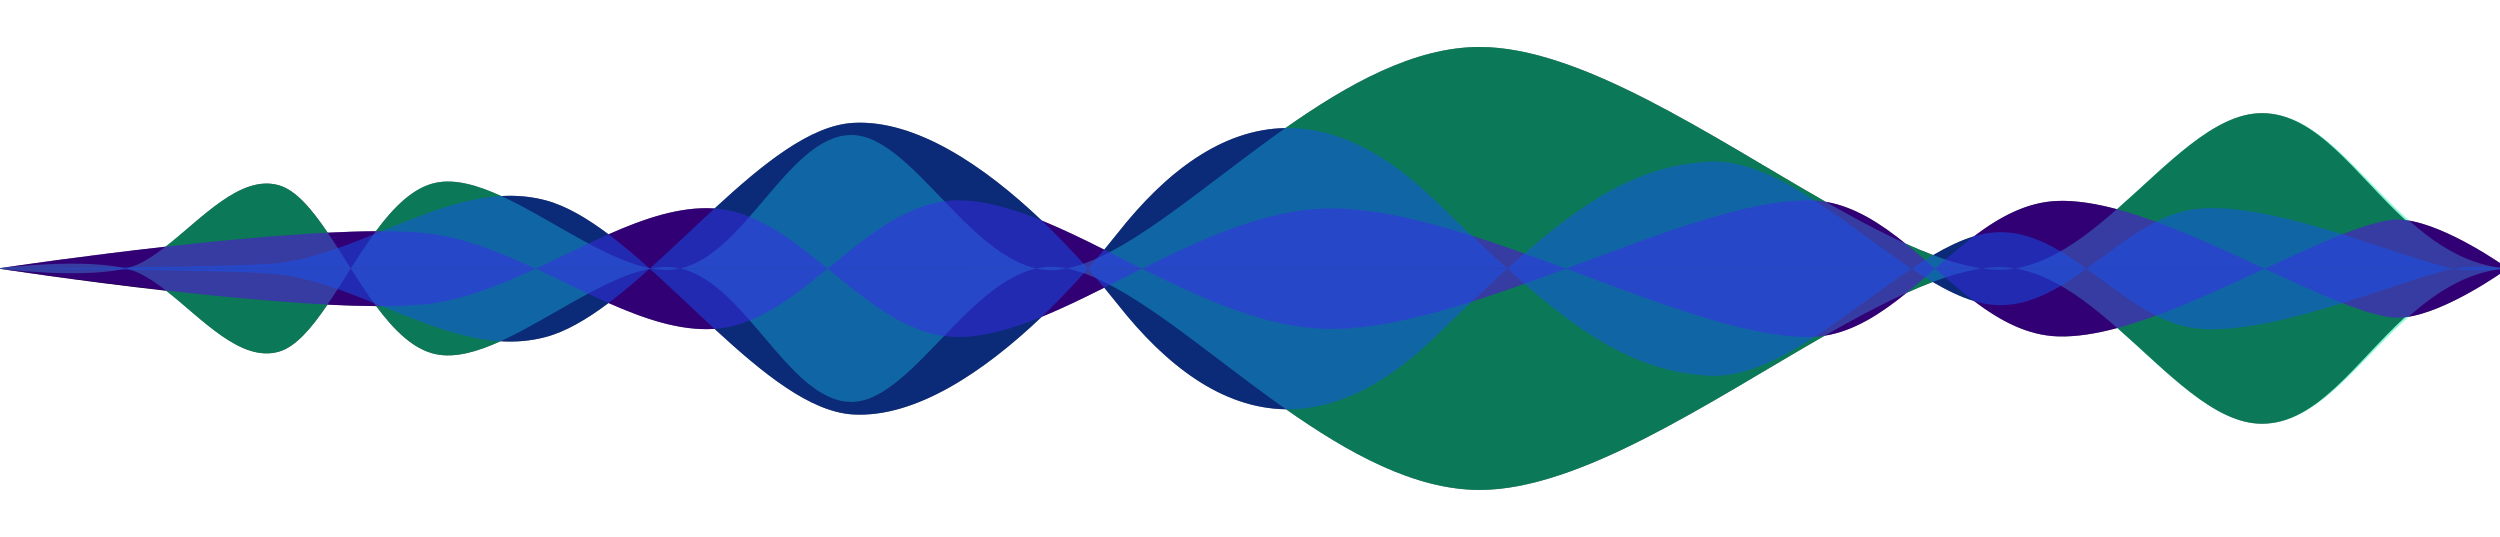
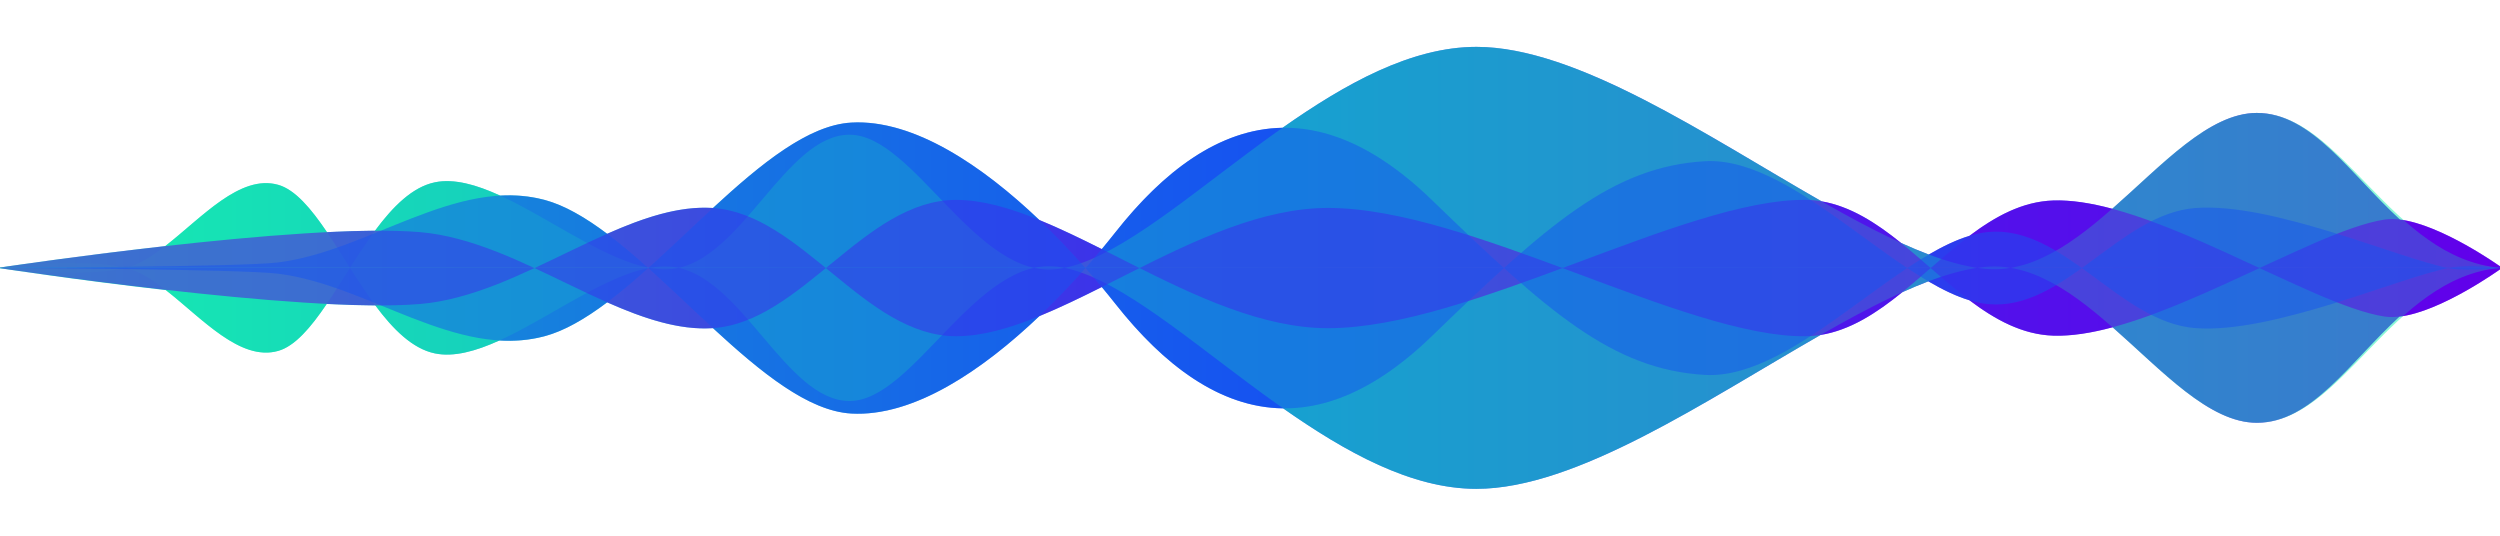
- <svg xmlns="http://www.w3.org/2000/svg" version="1.1" width="149" height="32" viewBox="0 0 149 32">
-   <path fill="#000" d="M76.611 7.633c3.728-2.621 7.675-4.833 11.578-4.833 6 0 13.778 5.319 20.623 9.227 1.723 0.292 3.26 1.288 4.745 2.484 0.566 0.258 1.119 0.49 1.658 0.693 0.837-0.489 1.65-0.882 2.431-1.118 1.542-1.164 3.161-2.048 5.002-2.111 1.065-0.036 2.26 0.155 3.529 0.494 2.99-2.625 5.776-5.72 8.627-5.723 3.291-0.004 5.573 3.64 8.56 6.37 2.482 0.308 5.917 2.754 6.098 2.883-0.181 0.13-3.645 2.62-6.129 2.912-2.972 2.727-5.249 6.346-8.529 6.342-2.844-0.003-5.623-3.083-8.606-5.704-1.277 0.343-2.479 0.536-3.55 0.5-1.841-0.063-3.459-0.947-5.002-2.111-0.788-0.238-1.611-0.636-2.457-1.133-0.508 0.192-1.029 0.411-1.562 0.652-1.524 1.235-3.101 2.267-4.877 2.551-6.829 3.905-14.579 9.192-20.561 9.192-3.89 0-7.825-2.198-11.542-4.808-3.815-0.048-7.162-2.622-10.007-6.228-0.259-0.329-0.535-0.669-0.825-1.018-1.279 0.64-2.526 1.245-3.731 1.738-3.384 3.222-7.495 6.029-11.23 5.818-2.574-0.145-5.406-2.465-8.265-5.101-0.016 0.001-0.032 0.002-0.049 0.003-2.006 0.121-4.106-0.587-6.271-1.544-1.294 0.972-2.556 1.712-3.762 2.030-0.893 0.236-1.785 0.303-2.678 0.249-1.4 0.636-2.718 1.007-3.852 0.771-1.334-0.277-2.491-1.43-3.557-2.865-0.901-0.005-1.878-0.036-2.903-0.087-0.949 1.397-1.889 2.517-2.901 2.804-2.268 0.643-4.54-1.937-6.71-3.633-5.185-0.581-10.044-1.328-10.044-1.328s-0.046 0-0.047 0l0.229-0.026c0.889-0.132 5.012-0.733 9.825-1.273 2.181-1.695 4.467-4.308 6.747-3.662 1.018 0.288 1.963 1.419 2.917 2.828 1.012-0.050 1.977-0.081 2.868-0.086 1.071-1.446 2.234-2.611 3.576-2.89 1.146-0.238 2.481 0.144 3.9 0.793 0.876-0.049 1.752 0.020 2.63 0.251 1.206 0.318 2.468 1.058 3.762 2.030 2.165-0.958 4.265-1.665 6.271-1.544 0.016 0.001 0.032 0.002 0.049 0.003 2.859-2.636 5.691-4.955 8.265-5.101 3.735-0.211 7.846 2.596 11.23 5.818 1.204 0.493 2.452 1.098 3.731 1.738 0.29-0.349 0.566-0.689 0.825-1.018 2.836-3.595 6.171-6.164 9.971-6.228z" />
-   <path fill="#16f0af" opacity="0.5" d="M-0.186 16c0 0 5.38-0.684 7.908 0.063 2.8 0.827 5.851 5.76 8.894 4.898s5.436-9.254 9.361-10.071 10.063 5.646 14.191 5.172c4.129-0.474 6.737-8.016 10.581-8.016s7.583 8.703 12.48 8.016c6.24-0.874 15.724-13.263 24.96-13.263s22.688 12.605 30.458 13.263c6.194 0.524 11.037-9.306 16.156-9.317s7.974 8.667 14.559 9.254z" />
-   <path fill="#16f0af" opacity="0.5" d="M-0.186 16c0 0 5.38 0.684 7.908-0.063 2.8-0.827 5.851-5.76 8.894-4.898s5.436 9.254 9.361 10.071 10.063-5.646 14.191-5.172c4.129 0.474 6.737 8.016 10.581 8.016s7.583-8.703 12.48-8.016c6.24 0.874 15.724 13.263 24.96 13.263s22.688-12.605 30.458-13.263c6.194-0.524 11.037 9.306 16.156 9.317s7.974-8.667 14.559-9.254z" />
-   <path fill="#6200ea" opacity="0.5" d="M149.468 15.995c0 0-4.522-3.258-7.024-2.88-4.47 0.676-14.031 7.13-19.797 6.934-5.622-0.191-9.175-8.052-14.8-8.109-7.219-0.074-20.059 7.665-28.514 7.665-7.833 0-16.081-7.665-22.214-7.665-5.491 0-9.241 7.344-14.58 7.665s-11.35-5.224-17.452-5.739c-7.112-0.601-25.221 2.135-25.221 2.135z" />
-   <path fill="#6200ea" opacity="0.5" d="M149.468 16c0 0-4.518 3.286-7.024 2.91-4.47-0.671-14.031-7.13-19.797-6.934-5.622 0.191-9.175 8.052-14.8 8.109-7.219 0.074-20.059-7.665-28.514-7.665-7.833 0-16.081 7.665-22.214 7.665-5.491 0-9.241-7.344-14.58-7.665s-11.35 5.227-17.452 5.739c-7.112 0.597-25.221-2.159-25.221-2.159z" />
-   <path fill="#1654f0" opacity="0.5" d="M-0.134 15.995c0 0 14.507-0.041 16.747-0.32 5.401-0.672 10.631-5.128 15.893-3.74 5.707 1.505 12.658 12.446 18.347 12.767s12.249-6.357 15.787-10.842c4.876-6.181 11.226-9.329 18.88-1.926 6.889 6.663 10.782 10.139 16.32 10.46s12.028-8.069 16.911-8.534c4.529-0.432 7.846 5.388 12.383 5.739 4.594 0.356 12.122-3.004 15.186-3.605 1.047-0.205 3.2 0 3.2 0z" />
-   <path fill="#1654f0" opacity="0.5" d="M-0.134 16c0 0 14.507 0.071 16.747 0.35 5.401 0.672 10.631 5.128 15.893 3.74 5.707-1.505 12.658-12.446 18.347-12.767s12.249 6.357 15.787 10.842c4.876 6.181 11.226 9.329 18.88 1.926 6.889-6.663 10.782-10.139 16.32-10.46s12.028 8.069 16.911 8.535c4.529 0.432 7.846-5.388 12.383-5.739 4.594-0.356 12.122 3.009 15.186 3.605 1.047 0.204 3.2-0.030 3.2-0.030z" />
+ <svg xmlns="http://www.w3.org/2000/svg" width="100%" height="100%" viewBox="0 0 1400 300" version="1.1" xml:space="preserve" style="fill-rule:evenodd;clip-rule:evenodd;stroke-linejoin:round;stroke-miterlimit:1.414;">
+   <rect id="naamio-flow" x="0" y="0" width="1400" height="300" style="fill:none;" />
+   <clipPath id="_clip1">
+     <rect x="0" y="0" width="1400" height="300" />
+   </clipPath>
+   <g clip-path="url(#_clip1)">
+     <g>
+       <path d="M718.224,71.558C753.174,46.987 790.179,26.247 826.77,26.247C883.017,26.247 955.942,76.113 1020.11,112.751C1036.26,115.493 1050.67,124.829 1064.59,136.038C1069.9,138.454 1075.08,140.636 1080.13,142.536C1087.98,137.948 1095.6,134.269 1102.92,132.057C1117.38,121.149 1132.55,112.857 1149.81,112.271C1159.79,111.931 1171,113.72 1182.89,116.903C1210.92,92.292 1237.04,63.279 1263.77,63.247C1294.62,63.21 1316.02,97.376 1344.02,122.97C1367.29,125.862 1399.49,148.789 1401.19,150C1399.49,151.216 1367.02,174.563 1343.73,177.298C1315.87,202.861 1294.52,236.79 1263.77,236.753C1237.11,236.721 1211.05,207.848 1183.09,183.275C1171.12,186.492 1159.85,188.303 1149.81,187.962C1132.55,187.376 1117.38,179.084 1102.92,168.176C1095.53,165.941 1087.82,162.209 1079.89,157.555C1075.13,159.354 1070.24,161.404 1065.25,163.663C1050.96,175.24 1036.18,184.919 1019.53,187.576C955.508,224.183 882.85,273.753 826.77,273.753C790.297,273.753 753.412,253.146 718.562,228.68C682.795,228.233 651.416,204.102 624.743,170.291C622.312,167.209 619.729,164.016 617.007,160.748C605.02,166.749 593.321,172.42 582.029,177.039C550.302,207.245 511.762,233.557 476.743,231.582C452.612,230.221 426.059,208.475 399.259,183.764C399.108,183.775 398.956,183.784 398.804,183.793C380,184.924 360.307,178.292 340.012,169.315C327.883,178.427 316.052,185.362 304.743,188.343C296.369,190.551 288.004,191.181 279.638,190.673C266.509,196.633 254.155,200.112 243.53,197.902C231.022,195.301 220.174,184.495 210.182,171.045C201.734,170.997 192.575,170.706 182.964,170.226C174.071,183.324 165.257,193.822 155.77,196.51C134.509,202.534 113.204,178.35 92.861,162.451C44.251,157.006 -1.3,150 -1.3,150C-1.3,150 -1.735,150.001 -1.743,150L0.402,149.753C8.732,148.518 47.388,142.882 92.513,137.821C112.961,121.927 134.388,97.431 155.77,103.49C165.311,106.193 174.172,116.797 183.117,129.999C192.606,129.527 201.654,129.239 210.009,129.188C220.049,115.63 230.95,104.714 243.53,102.098C254.277,99.863 266.792,103.448 280.091,109.533C288.306,109.075 296.52,109.722 304.743,111.889C316.052,114.871 327.883,121.806 340.012,130.918C360.307,121.94 380,115.309 398.804,116.439C398.956,116.448 399.108,116.458 399.259,116.469C426.059,91.757 452.612,70.012 476.743,68.651C511.762,66.675 550.302,92.988 582.029,123.194C593.321,127.812 605.02,133.484 617.007,139.485C619.729,136.216 622.312,133.024 624.743,129.942C651.332,96.238 682.597,72.152 718.224,71.558Z" style="fill:url(#_Linear2);" />
+       <g>
+         <g>
+           <g opacity="0.5">
+             <path d="M-1.743,150C-1.743,150 48.69,143.592 72.39,150.59C98.642,158.342 127.246,204.592 155.77,196.51C184.293,188.428 206.729,109.751 243.53,102.098C280.331,94.445 337.867,155.034 376.574,150.59C415.281,146.146 439.737,75.436 475.77,75.436C511.802,75.436 546.865,157.023 592.77,150.59C651.27,142.392 740.18,26.247 826.77,26.247C913.359,26.247 1039.47,144.423 1112.31,150.59C1170.38,155.507 1215.78,63.345 1263.77,63.247C1311.76,63.149 1338.53,144.496 1400.26,150" style="fill:rgb(22,240,175);" />
+             <path d="M-1.743,150C-1.743,150 48.69,156.408 72.39,149.41C98.642,141.658 127.246,95.408 155.77,103.49C184.293,111.572 206.729,190.249 243.53,197.902C280.331,205.555 337.867,144.966 376.574,149.41C415.281,153.854 439.737,224.564 475.77,224.564C511.802,224.564 546.865,142.977 592.77,149.41C651.27,157.608 740.18,273.753 826.77,273.753C913.359,273.753 1039.47,155.577 1112.31,149.41C1170.38,144.493 1215.78,236.655 1263.77,236.753C1311.76,236.851 1338.53,155.504 1400.26,150" style="fill:rgb(22,240,175);" />
+           </g>
+         </g>
+         <g>
+           <g opacity="0.5">
+             <path d="M1401.26,149.953C1401.26,149.953 1358.87,119.41 1335.41,122.956C1293.5,129.29 1203.87,189.798 1149.81,187.962C1097.1,186.171 1063.79,112.478 1011.06,111.936C943.383,111.242 823.005,183.793 743.743,183.793C670.31,183.793 592.981,111.936 535.491,111.936C484.016,111.936 448.854,180.785 398.804,183.793C348.754,186.802 292.4,134.821 235.193,129.989C168.516,124.357 -1.257,150 -1.257,150" style="fill:rgb(98,0,234);" />
+             <path d="M1401.26,150C1401.26,150 1358.9,180.802 1335.41,177.277C1293.5,170.989 1203.87,110.434 1149.81,112.271C1097.1,114.061 1063.79,187.755 1011.06,188.296C943.383,188.991 823.005,116.439 743.743,116.439C670.31,116.439 592.981,188.296 535.491,188.296C484.016,188.296 448.854,119.448 398.804,116.439C348.754,113.431 292.402,165.445 235.193,170.244C168.516,175.837 -1.257,150 -1.257,150" style="fill:rgb(98,0,234);" />
+           </g>
+         </g>
+         <g>
+           <g opacity="0.5">
+             <path d="M-1.257,149.953C-1.257,149.953 134.743,149.566 155.743,146.953C206.377,140.655 255.406,98.882 304.743,111.889C358.243,125.994 423.41,228.573 476.743,231.582C530.077,234.591 591.578,171.983 624.743,129.942C670.455,71.998 729.988,42.482 801.743,111.889C866.326,174.358 902.821,206.945 954.743,209.953C1006.67,212.962 1067.51,134.31 1113.28,129.942C1155.74,125.89 1186.84,180.454 1229.37,183.747C1272.44,187.082 1343.01,155.586 1371.74,149.953C1381.56,148.03 1401.74,149.953 1401.74,149.953" style="fill:rgb(22,84,240);" />
+             <path d="M-1.257,150C-1.257,150 134.743,150.667 155.743,153.279C206.377,159.578 255.406,201.351 304.743,188.343C358.243,174.238 423.41,71.66 476.743,68.651C530.077,65.642 591.578,128.25 624.743,170.291C670.455,228.235 729.988,257.751 801.743,188.343C866.326,125.874 902.821,93.288 954.743,90.279C1006.67,87.27 1067.51,165.923 1113.28,170.291C1155.74,174.342 1186.84,119.778 1229.37,116.486C1272.44,113.151 1343.01,144.694 1371.74,150.279C1381.56,152.188 1401.74,150 1401.74,150" style="fill:rgb(22,84,240);" />
+           </g>
+         </g>
+       </g>
+     </g>
+   </g>
+   <defs>
+     <linearGradient id="_Linear2" x1="0" y1="0" x2="1" y2="0" gradientUnits="userSpaceOnUse" gradientTransform="matrix(1403.49,0,0,247.506,-1.74349,150)">
+       <stop offset="0" style="stop-color:rgb(22,240,175);stop-opacity:1" />
+       <stop offset="0.5" style="stop-color:rgb(22,84,240);stop-opacity:1" />
+       <stop offset="1" style="stop-color:rgb(98,0,234);stop-opacity:1" />
+     </linearGradient>
+   </defs>
</svg>
